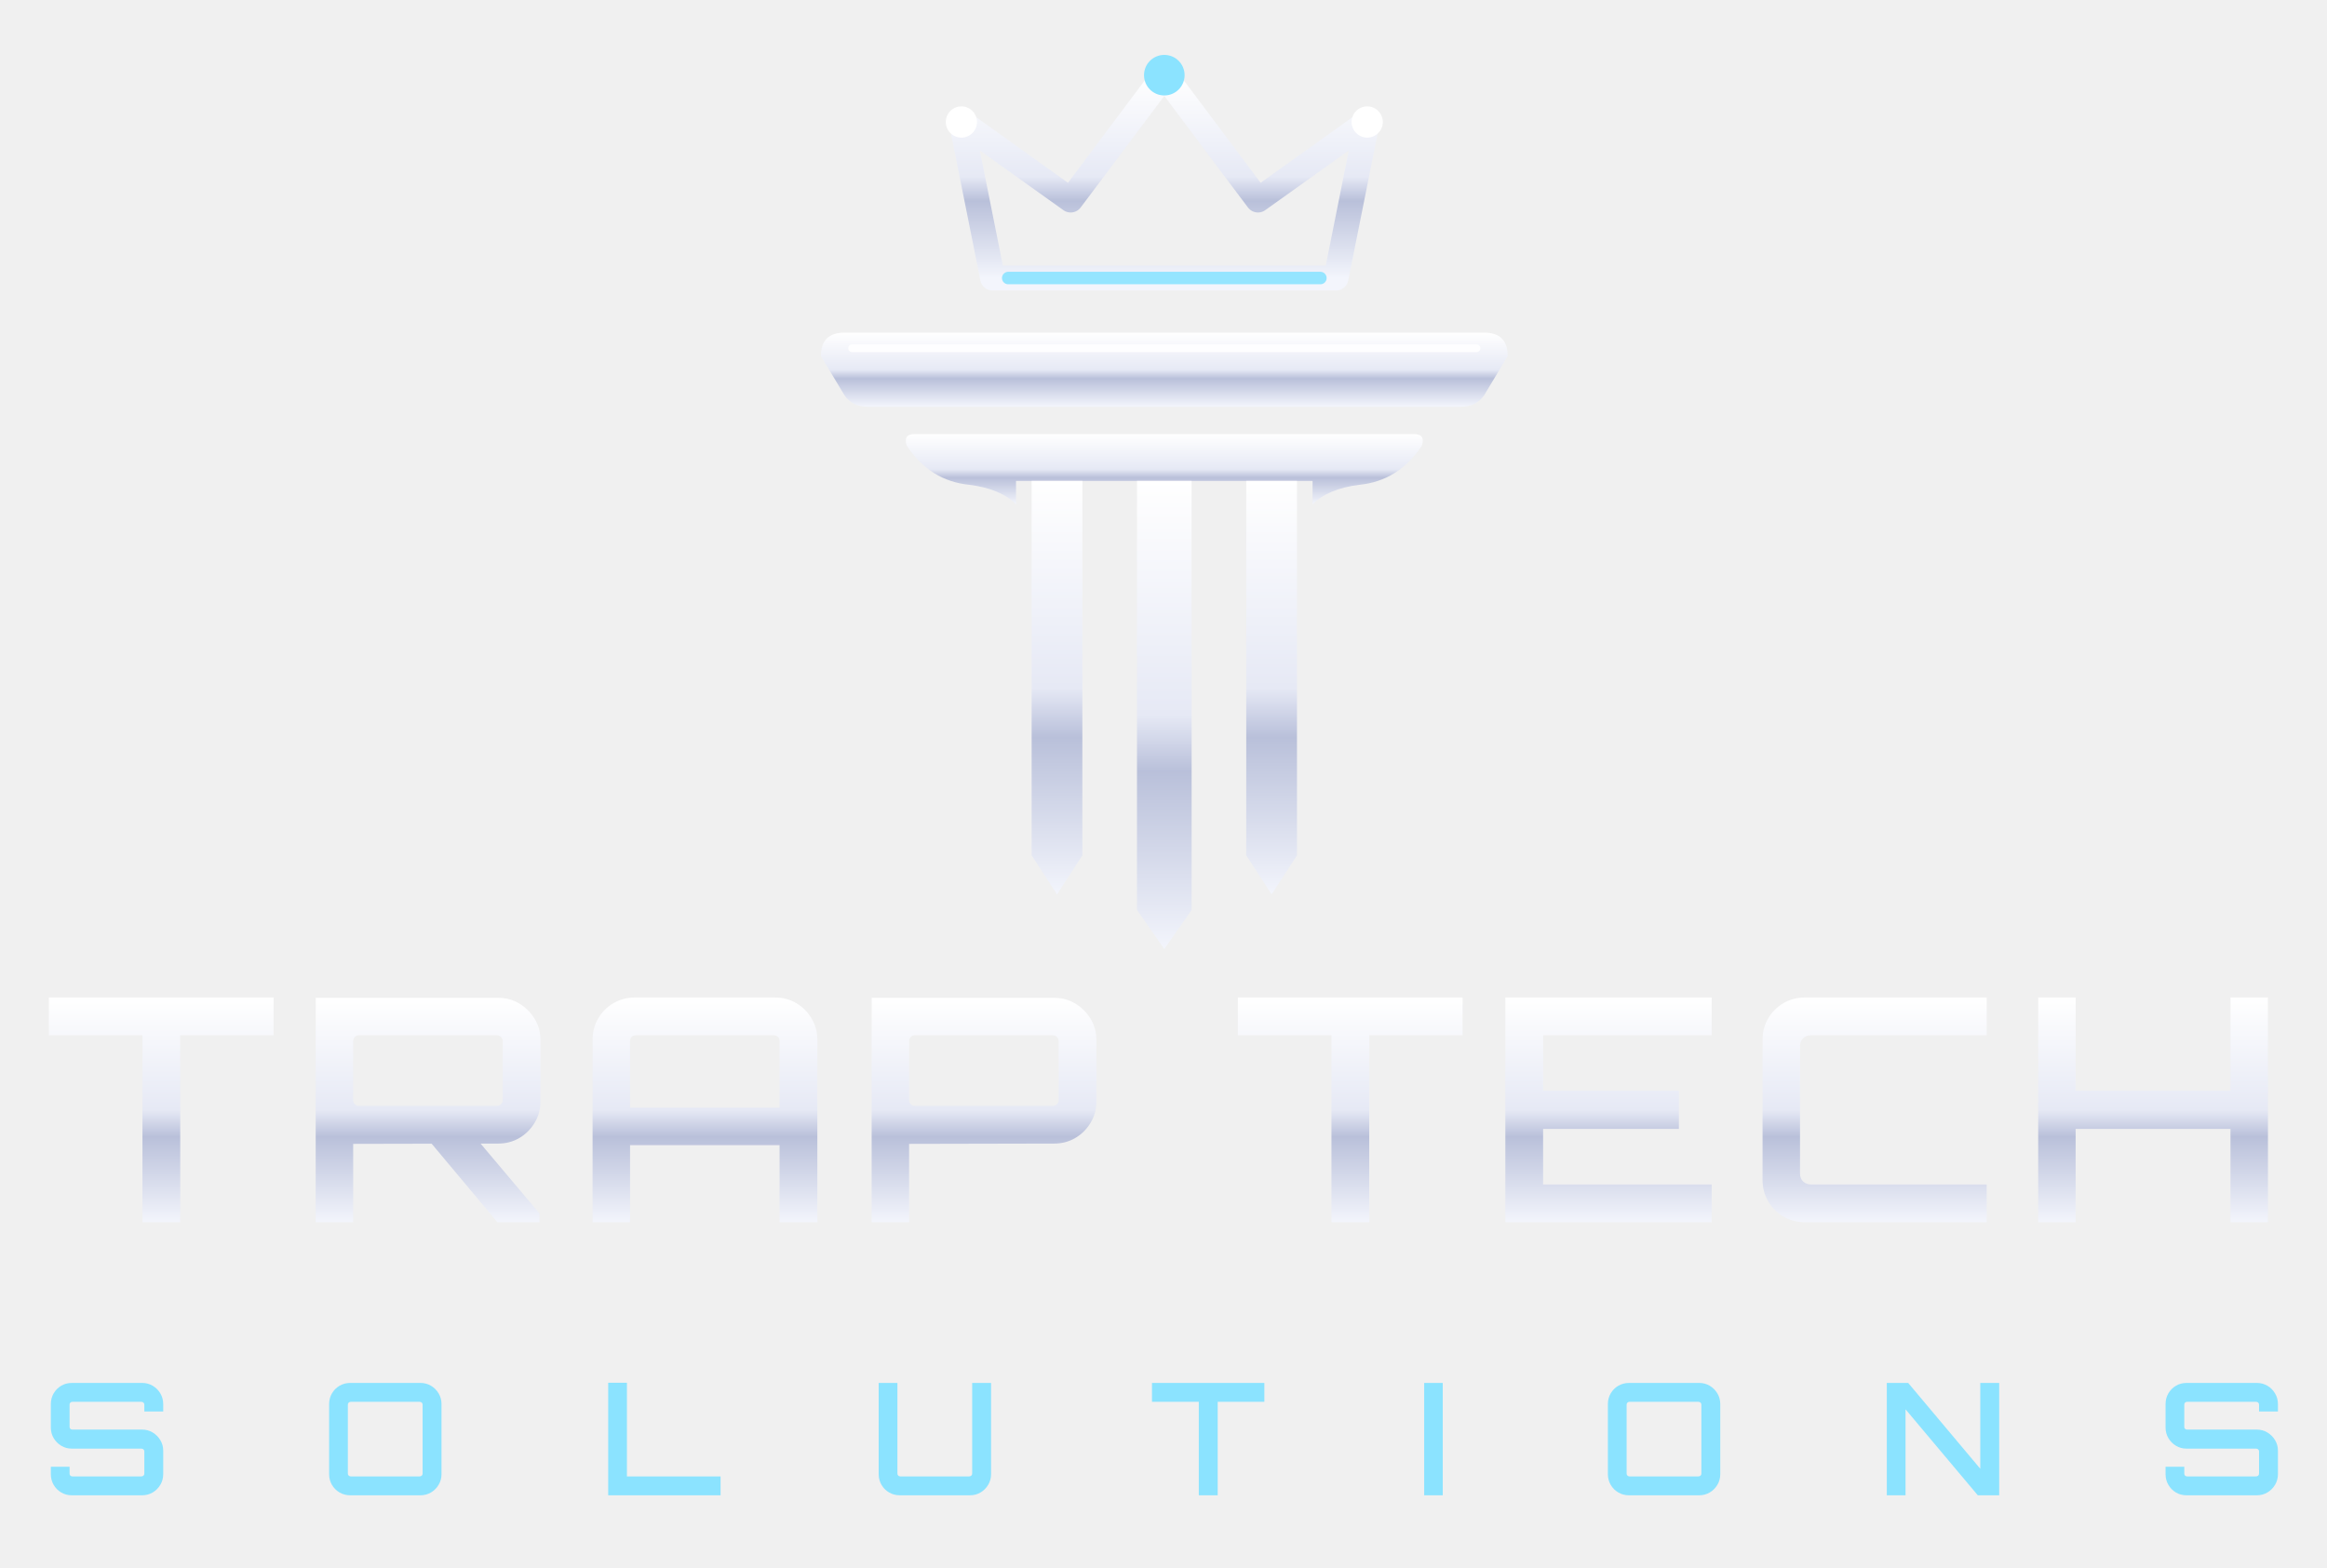
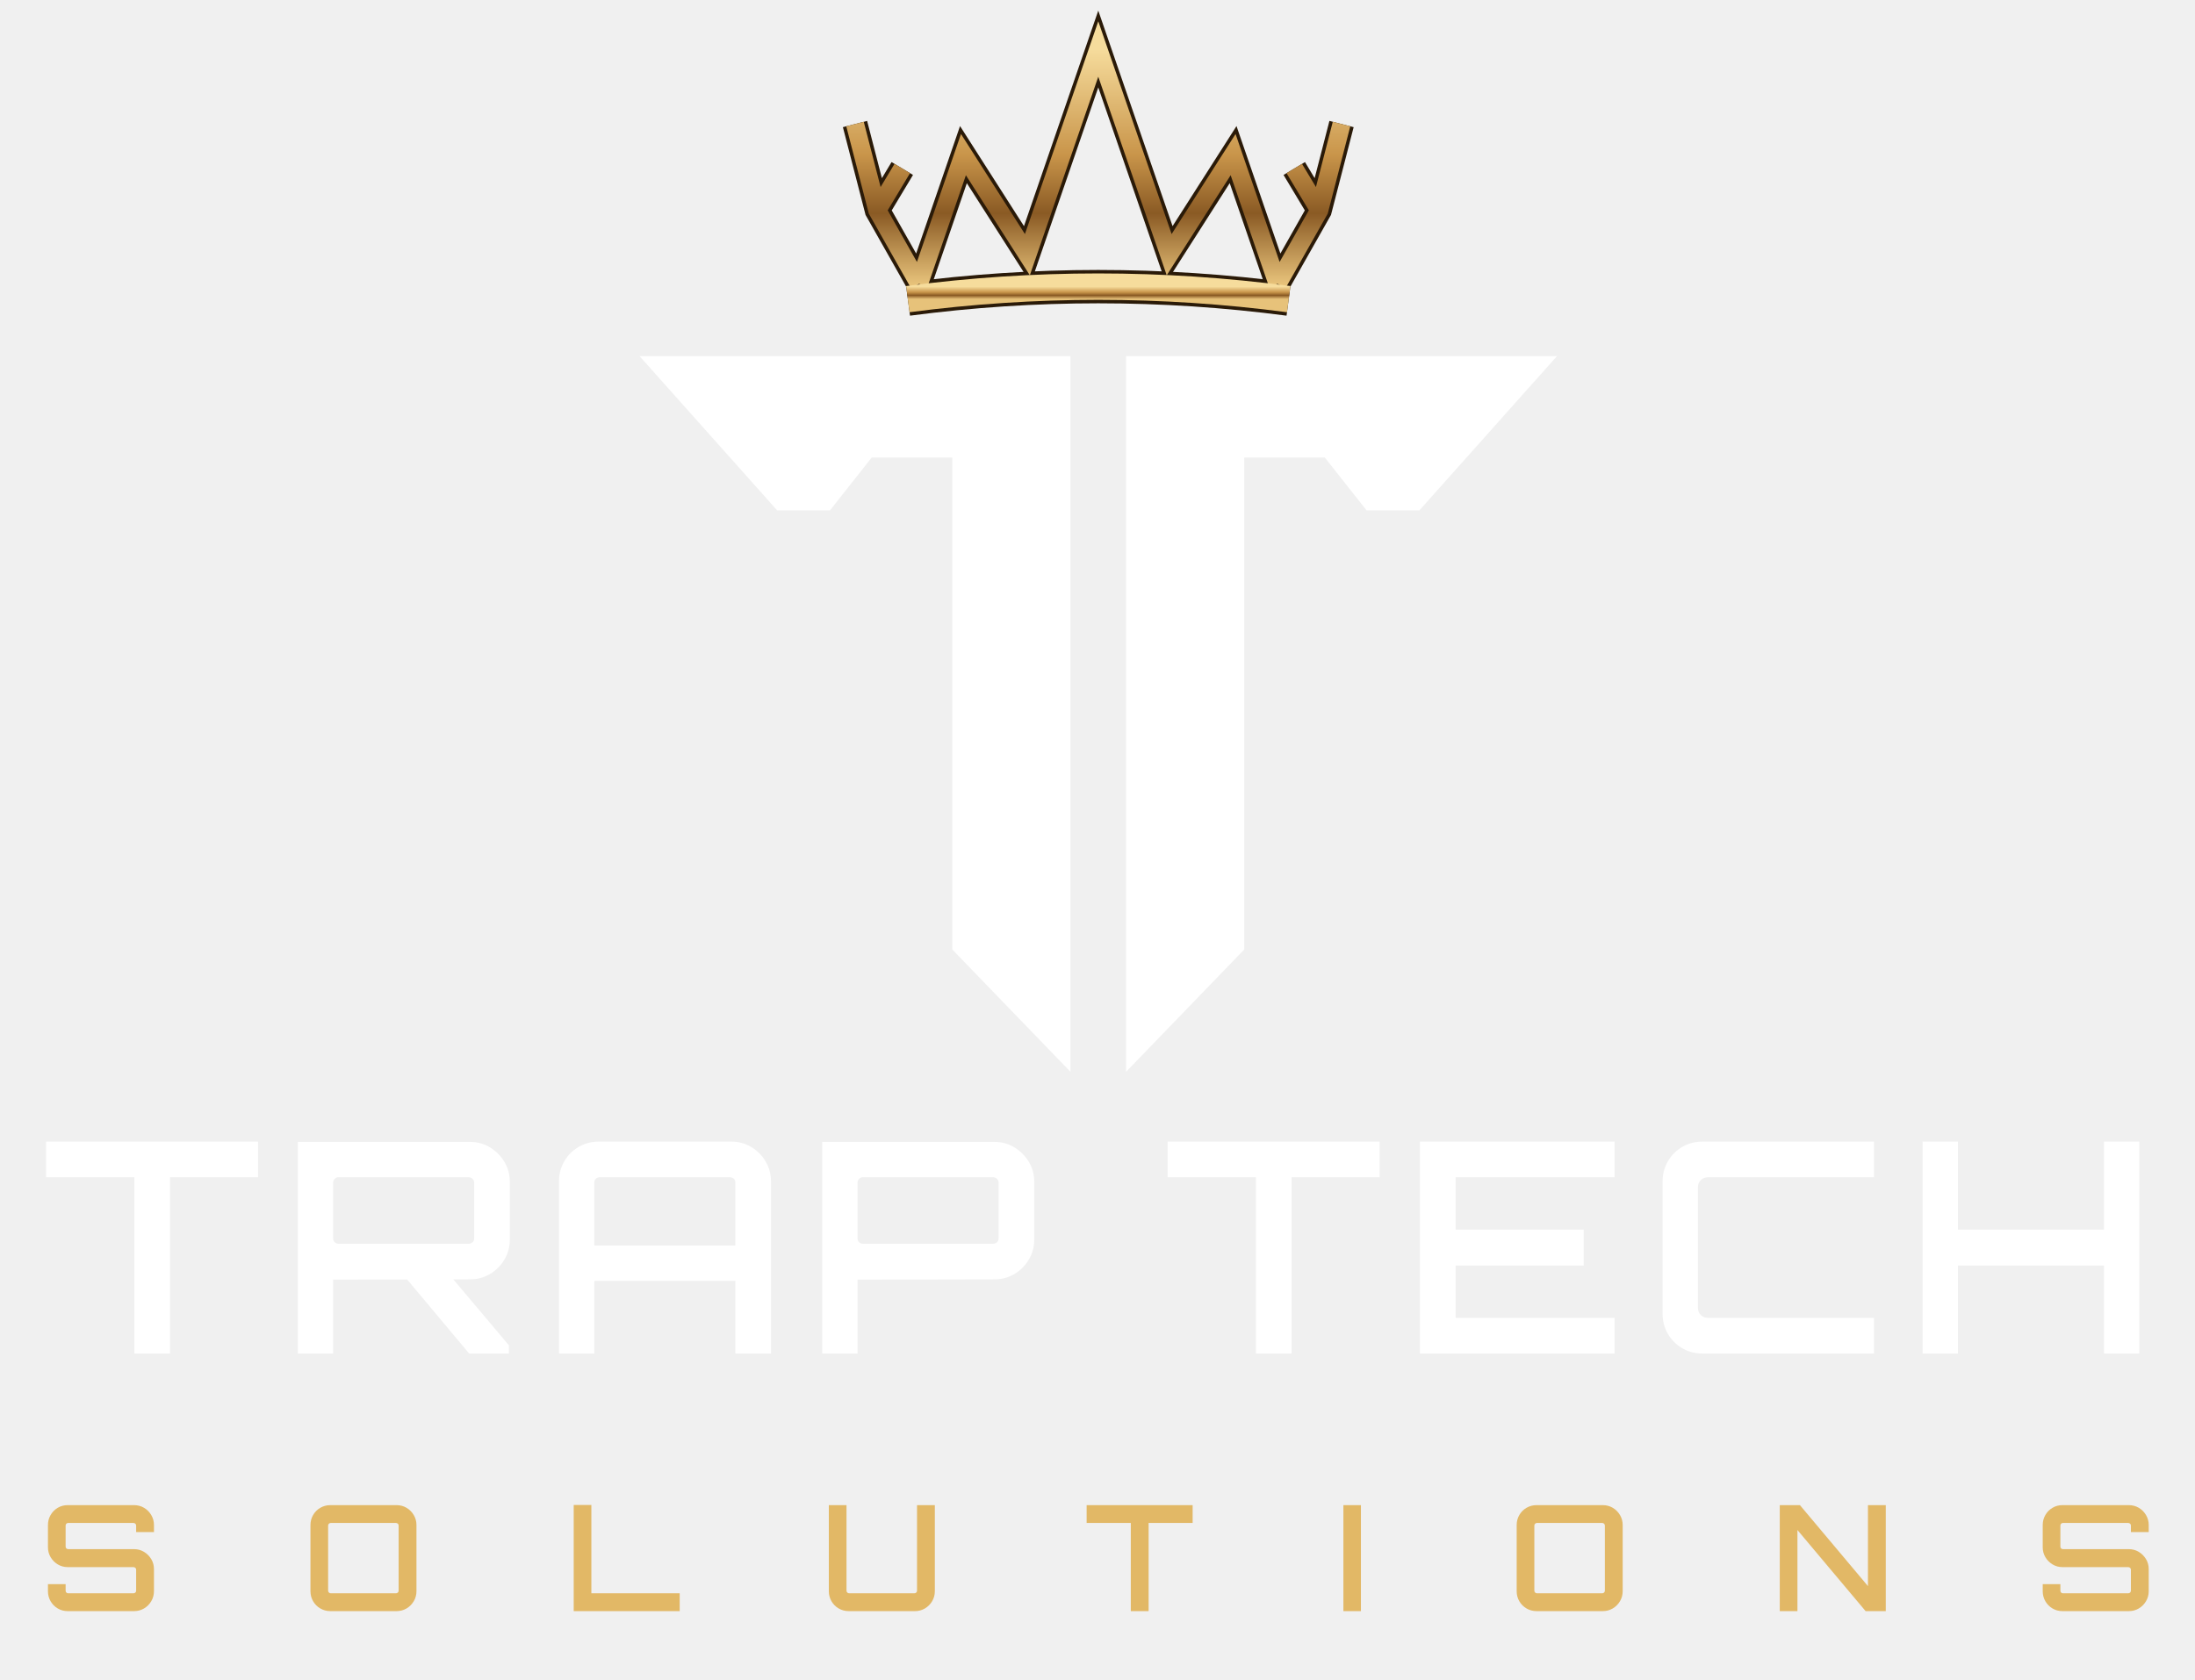
- <svg xmlns="http://www.w3.org/2000/svg" viewBox="0 0 328 221" width="328" height="221" role="img" aria-label="Trap Tech Solutions">
+ <svg xmlns="http://www.w3.org/2000/svg" viewBox="0 0 328 251" width="328" height="251" role="img" aria-label="Trap Tech Solutions">
  <defs>
-     <linearGradient id="tts" x1="0" y1="0" x2="0" y2="1">
-       <stop offset="0" stop-color="#ffffff" />
-       <stop offset=".5" stop-color="#e6e9f5" />
-       <stop offset=".62" stop-color="#b9c0da" />
-       <stop offset="1" stop-color="#f3f5fc" />
+     <linearGradient id="ttg" x1="0" y1="0" x2="0" y2="1">
+       <stop offset="0" stop-color="#f6dc9c" />
+       <stop offset=".45" stop-color="#c9954a" />
+       <stop offset=".7" stop-color="#8a5a24" />
+       <stop offset="1" stop-color="#e7c27a" />
    </linearGradient>
  </defs>
-   <g transform="translate(109.114 4) scale(1.1)">
-     <g fill="none" stroke="url(#tts)" stroke-width="3.2" stroke-linejoin="round" stroke-linecap="round">
-       <path d="M28 32 L24 12 L38 22 L50 6 L62 22 L76 12 L72 32 Z" />
+   <g transform="translate(94.114 4) scale(0.20772) translate(-18 -18)">
+     <g>
+       <g fill="#ffffff">
+         <polygon points="25,255 335,255 335,770 250,682 250,328 192,328 162,366 124,366" />
+         <polygon points="685,255 375,255 375,770 460,682 460,328 518,328 548,366 586,366" />
+       </g>
+       <g fill="none" stroke-linejoin="miter" stroke-miterlimit="8" stroke-linecap="butt">
+         <path d="M180,88 L196,150 L226,203 M196,150 L214,120 M226,203 L258,110 L304,182 L355,34 L406,182 L452,110 L484,203 M514,150 L496,120 M484,203 L514,150 L530,88" stroke="#2a1a08" stroke-width="18" />
+         <path d="M218,214 Q355,196 492,214" stroke="#2a1a08" stroke-width="24" />
+         <path d="M180,88 L196,150 L226,203 M196,150 L214,120 M226,203 L258,110 L304,182 L355,34 L406,182 L452,110 L484,203 M514,150 L496,120 M484,203 L514,150 L530,88" stroke="url(#ttg)" stroke-width="13" />
+         <path d="M218,214 Q355,196 492,214" stroke="url(#ttg)" stroke-width="19" />
+       </g>
    </g>
-     <path d="M30 32 H70" stroke="#8be3ff" stroke-width="1.6" stroke-linecap="round" opacity=".9" />
-     <circle cx="50" cy="6" r="2.6" fill="#8be3ff" />
-     <circle cx="24" cy="12" r="2" fill="#fff" />
-     <circle cx="76" cy="12" r="2" fill="#fff" />
-     <g fill="url(#tts)">
-       <path d="M6 42 Q6 39 9 39 H91 Q94 39 94 42 L91 47 Q90 48.5 88 48.5 H12 Q10 48.5 9 47 Z" />
-       <path d="M18 52 H82 Q83.5 52 83 53.5 Q80 58 75 58.5 Q71 59 69 61 V58 H31 V61 Q29 59 25 58.5 Q20 58 17 53.5 Q16.5 52 18 52 Z" />
-       <path d="M33 58 H39.5 V106 L36.25 111 L33 106 Z" />
-       <path d="M46.5 58 H53.5 V113 L50 118 L46.5 113 Z" />
-       <path d="M60.5 58 H67 V106 L63.75 111 L60.5 106 Z" />
-     </g>
-     <path d="M10 41 H90" stroke="#fff" stroke-width="1" stroke-linecap="round" opacity=".9" />
  </g>
-   <path d="M20.08 172.32V145.964H6.88V140.64H38.56V145.964H25.404V172.32ZM70.108 172.32 60.384 160.704H67.292L76.048 171.088V172.32ZM44.5 172.32V140.684H70.24Q71.868 140.684 73.21 141.498Q74.552 142.312 75.366 143.654Q76.18 144.996 76.18 146.624V155.336Q76.18 156.92 75.366 158.284Q74.552 159.648 73.21 160.44Q71.868 161.232 70.24 161.232L49.78 161.276V172.32ZM50.572 155.908H70.02Q70.372 155.908 70.614 155.688Q70.856 155.468 70.856 155.116V146.756Q70.856 146.448 70.614 146.206Q70.372 145.964 70.02 145.964H50.572Q50.264 145.964 50.022 146.206Q49.78 146.448 49.78 146.756V155.116Q49.78 155.468 50.022 155.688Q50.264 155.908 50.572 155.908ZM83.528 172.32V146.58Q83.528 144.952 84.32 143.588Q85.112 142.224 86.476 141.432Q87.84 140.64 89.468 140.64H109.268Q110.896 140.64 112.238 141.432Q113.58 142.224 114.394 143.588Q115.208 144.952 115.208 146.58V172.32H109.884V161.452H88.808V172.32H83.528ZM88.808 156.172H109.884V146.756Q109.884 146.404 109.642 146.184Q109.4 145.964 109.048 145.964H89.6Q89.292 145.964 89.05 146.184Q88.808 146.404 88.808 146.756V156.172ZM122.864 172.32V140.684H148.604Q150.232 140.684 151.574 141.498Q152.916 142.312 153.73 143.654Q154.544 144.996 154.544 146.624V155.336Q154.544 156.92 153.73 158.284Q152.916 159.648 151.574 160.44Q150.232 161.232 148.604 161.232L128.144 161.276V172.32ZM128.936 155.908H148.384Q148.736 155.908 148.978 155.688Q149.22 155.468 149.22 155.116V146.756Q149.22 146.448 148.978 146.206Q148.736 145.964 148.384 145.964H128.936Q128.628 145.964 128.386 146.206Q128.144 146.448 128.144 146.756V155.116Q128.144 155.468 128.386 155.688Q128.628 155.908 128.936 155.908ZM187.676 172.32V145.964H174.476V140.64H206.156V145.964H193.0V172.32ZM212.184 172.32V140.64H241.268V145.964H217.508V153.796H236.648V159.164H217.508V166.996H241.268V172.32ZM254.38 172.32Q252.752 172.32 251.388 171.528Q250.024 170.736 249.232 169.372Q248.44 168.008 248.44 166.38V146.58Q248.44 144.952 249.232 143.588Q250.024 142.224 251.388 141.432Q252.752 140.64 254.38 140.64H280.032V145.964H255.304Q254.6 145.964 254.16 146.382Q253.72 146.8 253.72 147.504V165.456Q253.72 166.16 254.16 166.578Q254.6 166.996 255.304 166.996H280.032V172.32ZM287.292 172.32V140.64H292.572V153.796H314.396V140.64H319.676V172.32H314.396V159.164H292.572V172.32Z" fill="url(#tts)" />
-   <path d="M10.114 210.82Q9.3 210.82 8.629 210.424Q7.958 210.028 7.562 209.346Q7.166 208.664 7.166 207.85V206.794H9.806V207.762Q9.806 207.938 9.916 208.048Q10.026 208.158 10.202 208.158H19.926Q20.102 208.158 20.223 208.048Q20.344 207.938 20.344 207.762V204.616Q20.344 204.462 20.223 204.352Q20.102 204.242 19.926 204.242H10.114Q9.3 204.242 8.629 203.835Q7.958 203.428 7.562 202.757Q7.166 202.086 7.166 201.272V197.95Q7.166 197.136 7.562 196.454Q7.958 195.772 8.629 195.376Q9.3 194.98 10.114 194.98H20.036Q20.85 194.98 21.521 195.376Q22.192 195.772 22.599 196.454Q23.006 197.136 23.006 197.95V199.006H20.344V198.038Q20.344 197.862 20.223 197.752Q20.102 197.642 19.926 197.642H10.202Q10.026 197.642 9.916 197.752Q9.806 197.862 9.806 198.038V201.184Q9.806 201.338 9.916 201.448Q10.026 201.558 10.202 201.558H20.036Q20.85 201.558 21.521 201.965Q22.192 202.372 22.599 203.043Q23.006 203.714 23.006 204.528V207.85Q23.006 208.664 22.599 209.346Q22.192 210.028 21.521 210.424Q20.85 210.82 20.036 210.82ZM49.362 210.82Q48.548 210.82 47.866 210.424Q47.184 210.028 46.788 209.346Q46.392 208.664 46.392 207.85V197.95Q46.392 197.136 46.788 196.454Q47.184 195.772 47.866 195.376Q48.548 194.98 49.362 194.98H59.262Q60.076 194.98 60.747 195.376Q61.418 195.772 61.825 196.454Q62.232 197.136 62.232 197.95V207.85Q62.232 208.664 61.825 209.346Q61.418 210.028 60.747 210.424Q60.076 210.82 59.262 210.82ZM49.428 208.158H59.152Q59.328 208.158 59.449 208.048Q59.57 207.938 59.57 207.762V198.038Q59.57 197.862 59.449 197.752Q59.328 197.642 59.152 197.642H49.428Q49.274 197.642 49.153 197.752Q49.032 197.862 49.032 198.038V207.762Q49.032 207.938 49.153 208.048Q49.274 208.158 49.428 208.158ZM85.728 210.82V194.958H88.368V208.158H101.568V210.82ZM126.824 210.82Q126.01 210.82 125.328 210.424Q124.646 210.028 124.25 209.346Q123.854 208.664 123.854 207.85V194.98H126.494V207.762Q126.494 207.938 126.615 208.048Q126.736 208.158 126.89 208.158H136.614Q136.79 208.158 136.911 208.048Q137.032 207.938 137.032 207.762V194.98H139.694V207.85Q139.694 208.664 139.287 209.346Q138.88 210.028 138.209 210.424Q137.538 210.82 136.724 210.82H126.824ZM168.976 210.82V197.642H162.376V194.98H178.216V197.642H171.638V210.82ZM200.744 210.82V194.98H203.362V210.82ZM229.608 210.82Q228.794 210.82 228.112 210.424Q227.43 210.028 227.034 209.346Q226.638 208.664 226.638 207.85V197.95Q226.638 197.136 227.034 196.454Q227.43 195.772 228.112 195.376Q228.794 194.98 229.608 194.98H239.508Q240.322 194.98 240.993 195.376Q241.664 195.772 242.071 196.454Q242.478 197.136 242.478 197.95V207.85Q242.478 208.664 242.071 209.346Q241.664 210.028 240.993 210.424Q240.322 210.82 239.508 210.82ZM229.674 208.158H239.398Q239.574 208.158 239.695 208.048Q239.816 207.938 239.816 207.762V198.038Q239.816 197.862 239.695 197.752Q239.574 197.642 239.398 197.642H229.674Q229.52 197.642 229.399 197.752Q229.278 197.862 229.278 198.038V207.762Q229.278 207.938 229.399 208.048Q229.52 208.158 229.674 208.158ZM265.952 210.82V194.98H268.966L279.13 207.08V194.98H281.792V210.82H278.778L268.592 198.698V210.82ZM308.192 210.82Q307.378 210.82 306.707 210.424Q306.036 210.028 305.64 209.346Q305.244 208.664 305.244 207.85V206.794H307.884V207.762Q307.884 207.938 307.994 208.048Q308.104 208.158 308.28 208.158H318.004Q318.18 208.158 318.301 208.048Q318.422 207.938 318.422 207.762V204.616Q318.422 204.462 318.301 204.352Q318.18 204.242 318.004 204.242H308.192Q307.378 204.242 306.707 203.835Q306.036 203.428 305.64 202.757Q305.244 202.086 305.244 201.272V197.95Q305.244 197.136 305.64 196.454Q306.036 195.772 306.707 195.376Q307.378 194.98 308.192 194.98H318.114Q318.928 194.98 319.599 195.376Q320.27 195.772 320.677 196.454Q321.084 197.136 321.084 197.95V199.006H318.422V198.038Q318.422 197.862 318.301 197.752Q318.18 197.642 318.004 197.642H308.28Q308.104 197.642 307.994 197.752Q307.884 197.862 307.884 198.038V201.184Q307.884 201.338 307.994 201.448Q308.104 201.558 308.28 201.558H318.114Q318.928 201.558 319.599 201.965Q320.27 202.372 320.677 203.043Q321.084 203.714 321.084 204.528V207.85Q321.084 208.664 320.677 209.346Q320.27 210.028 319.599 210.424Q318.928 210.82 318.114 210.82Z" fill="#8be3ff" />
+   <path d="M20.08 202.32V175.964H6.88V170.64H38.56V175.964H25.404V202.32ZM70.108 202.32 60.384 190.704H67.292L76.048 201.088V202.32ZM44.5 202.32V170.684H70.24Q71.868 170.684 73.21 171.498Q74.552 172.312 75.366 173.654Q76.18 174.996 76.18 176.624V185.336Q76.18 186.92 75.366 188.284Q74.552 189.648 73.21 190.44Q71.868 191.232 70.24 191.232L49.78 191.276V202.32ZM50.572 185.908H70.02Q70.372 185.908 70.614 185.688Q70.856 185.468 70.856 185.116V176.756Q70.856 176.448 70.614 176.206Q70.372 175.964 70.02 175.964H50.572Q50.264 175.964 50.022 176.206Q49.78 176.448 49.78 176.756V185.116Q49.78 185.468 50.022 185.688Q50.264 185.908 50.572 185.908ZM83.528 202.32V176.58Q83.528 174.952 84.32 173.588Q85.112 172.224 86.476 171.432Q87.84 170.64 89.468 170.64H109.268Q110.896 170.64 112.238 171.432Q113.58 172.224 114.394 173.588Q115.208 174.952 115.208 176.58V202.32H109.884V191.452H88.808V202.32H83.528ZM88.808 186.172H109.884V176.756Q109.884 176.404 109.642 176.184Q109.4 175.964 109.048 175.964H89.6Q89.292 175.964 89.05 176.184Q88.808 176.404 88.808 176.756V186.172ZM122.864 202.32V170.684H148.604Q150.232 170.684 151.574 171.498Q152.916 172.312 153.73 173.654Q154.544 174.996 154.544 176.624V185.336Q154.544 186.92 153.73 188.284Q152.916 189.648 151.574 190.44Q150.232 191.232 148.604 191.232L128.144 191.276V202.32ZM128.936 185.908H148.384Q148.736 185.908 148.978 185.688Q149.22 185.468 149.22 185.116V176.756Q149.22 176.448 148.978 176.206Q148.736 175.964 148.384 175.964H128.936Q128.628 175.964 128.386 176.206Q128.144 176.448 128.144 176.756V185.116Q128.144 185.468 128.386 185.688Q128.628 185.908 128.936 185.908ZM187.676 202.32V175.964H174.476V170.64H206.156V175.964H193.0V202.32ZM212.184 202.32V170.64H241.268V175.964H217.508V183.796H236.648V189.164H217.508V196.996H241.268V202.32ZM254.38 202.32Q252.752 202.32 251.388 201.528Q250.024 200.736 249.232 199.372Q248.44 198.008 248.44 196.38V176.58Q248.44 174.952 249.232 173.588Q250.024 172.224 251.388 171.432Q252.752 170.64 254.38 170.64H280.032V175.964H255.304Q254.6 175.964 254.16 176.382Q253.72 176.8 253.72 177.504V195.456Q253.72 196.16 254.16 196.578Q254.6 196.996 255.304 196.996H280.032V202.32ZM287.292 202.32V170.64H292.572V183.796H314.396V170.64H319.676V202.32H314.396V189.164H292.572V202.32Z" fill="#ffffff" />
+   <path d="M10.114 240.82Q9.3 240.82 8.629 240.424Q7.958 240.028 7.562 239.346Q7.166 238.664 7.166 237.85V236.794H9.806V237.762Q9.806 237.938 9.916 238.048Q10.026 238.158 10.202 238.158H19.926Q20.102 238.158 20.223 238.048Q20.344 237.938 20.344 237.762V234.616Q20.344 234.462 20.223 234.352Q20.102 234.242 19.926 234.242H10.114Q9.3 234.242 8.629 233.835Q7.958 233.428 7.562 232.757Q7.166 232.086 7.166 231.272V227.95Q7.166 227.136 7.562 226.454Q7.958 225.772 8.629 225.376Q9.3 224.98 10.114 224.98H20.036Q20.85 224.98 21.521 225.376Q22.192 225.772 22.599 226.454Q23.006 227.136 23.006 227.95V229.006H20.344V228.038Q20.344 227.862 20.223 227.752Q20.102 227.642 19.926 227.642H10.202Q10.026 227.642 9.916 227.752Q9.806 227.862 9.806 228.038V231.184Q9.806 231.338 9.916 231.448Q10.026 231.558 10.202 231.558H20.036Q20.85 231.558 21.521 231.965Q22.192 232.372 22.599 233.043Q23.006 233.714 23.006 234.528V237.85Q23.006 238.664 22.599 239.346Q22.192 240.028 21.521 240.424Q20.85 240.82 20.036 240.82ZM49.362 240.82Q48.548 240.82 47.866 240.424Q47.184 240.028 46.788 239.346Q46.392 238.664 46.392 237.85V227.95Q46.392 227.136 46.788 226.454Q47.184 225.772 47.866 225.376Q48.548 224.98 49.362 224.98H59.262Q60.076 224.98 60.747 225.376Q61.418 225.772 61.825 226.454Q62.232 227.136 62.232 227.95V237.85Q62.232 238.664 61.825 239.346Q61.418 240.028 60.747 240.424Q60.076 240.82 59.262 240.82ZM49.428 238.158H59.152Q59.328 238.158 59.449 238.048Q59.57 237.938 59.57 237.762V228.038Q59.57 227.862 59.449 227.752Q59.328 227.642 59.152 227.642H49.428Q49.274 227.642 49.153 227.752Q49.032 227.862 49.032 228.038V237.762Q49.032 237.938 49.153 238.048Q49.274 238.158 49.428 238.158ZM85.728 240.82V224.958H88.368V238.158H101.568V240.82ZM126.824 240.82Q126.01 240.82 125.328 240.424Q124.646 240.028 124.25 239.346Q123.854 238.664 123.854 237.85V224.98H126.494V237.762Q126.494 237.938 126.615 238.048Q126.736 238.158 126.89 238.158H136.614Q136.79 238.158 136.911 238.048Q137.032 237.938 137.032 237.762V224.98H139.694V237.85Q139.694 238.664 139.287 239.346Q138.88 240.028 138.209 240.424Q137.538 240.82 136.724 240.82H126.824ZM168.976 240.82V227.642H162.376V224.98H178.216V227.642H171.638V240.82ZM200.744 240.82V224.98H203.362V240.82ZM229.608 240.82Q228.794 240.82 228.112 240.424Q227.43 240.028 227.034 239.346Q226.638 238.664 226.638 237.85V227.95Q226.638 227.136 227.034 226.454Q227.43 225.772 228.112 225.376Q228.794 224.98 229.608 224.98H239.508Q240.322 224.98 240.993 225.376Q241.664 225.772 242.071 226.454Q242.478 227.136 242.478 227.95V237.85Q242.478 238.664 242.071 239.346Q241.664 240.028 240.993 240.424Q240.322 240.82 239.508 240.82ZM229.674 238.158H239.398Q239.574 238.158 239.695 238.048Q239.816 237.938 239.816 237.762V228.038Q239.816 227.862 239.695 227.752Q239.574 227.642 239.398 227.642H229.674Q229.52 227.642 229.399 227.752Q229.278 227.862 229.278 228.038V237.762Q229.278 237.938 229.399 238.048Q229.52 238.158 229.674 238.158ZM265.952 240.82V224.98H268.966L279.13 237.08V224.98H281.792V240.82H278.778L268.592 228.698V240.82ZM308.192 240.82Q307.378 240.82 306.707 240.424Q306.036 240.028 305.64 239.346Q305.244 238.664 305.244 237.85V236.794H307.884V237.762Q307.884 237.938 307.994 238.048Q308.104 238.158 308.28 238.158H318.004Q318.18 238.158 318.301 238.048Q318.422 237.938 318.422 237.762V234.616Q318.422 234.462 318.301 234.352Q318.18 234.242 318.004 234.242H308.192Q307.378 234.242 306.707 233.835Q306.036 233.428 305.64 232.757Q305.244 232.086 305.244 231.272V227.95Q305.244 227.136 305.64 226.454Q306.036 225.772 306.707 225.376Q307.378 224.98 308.192 224.98H318.114Q318.928 224.98 319.599 225.376Q320.27 225.772 320.677 226.454Q321.084 227.136 321.084 227.95V229.006H318.422V228.038Q318.422 227.862 318.301 227.752Q318.18 227.642 318.004 227.642H308.28Q308.104 227.642 307.994 227.752Q307.884 227.862 307.884 228.038V231.184Q307.884 231.338 307.994 231.448Q308.104 231.558 308.28 231.558H318.114Q318.928 231.558 319.599 231.965Q320.27 232.372 320.677 233.043Q321.084 233.714 321.084 234.528V237.85Q321.084 238.664 320.677 239.346Q320.27 240.028 319.599 240.424Q318.928 240.82 318.114 240.82Z" fill="#e2b866" />
</svg>
